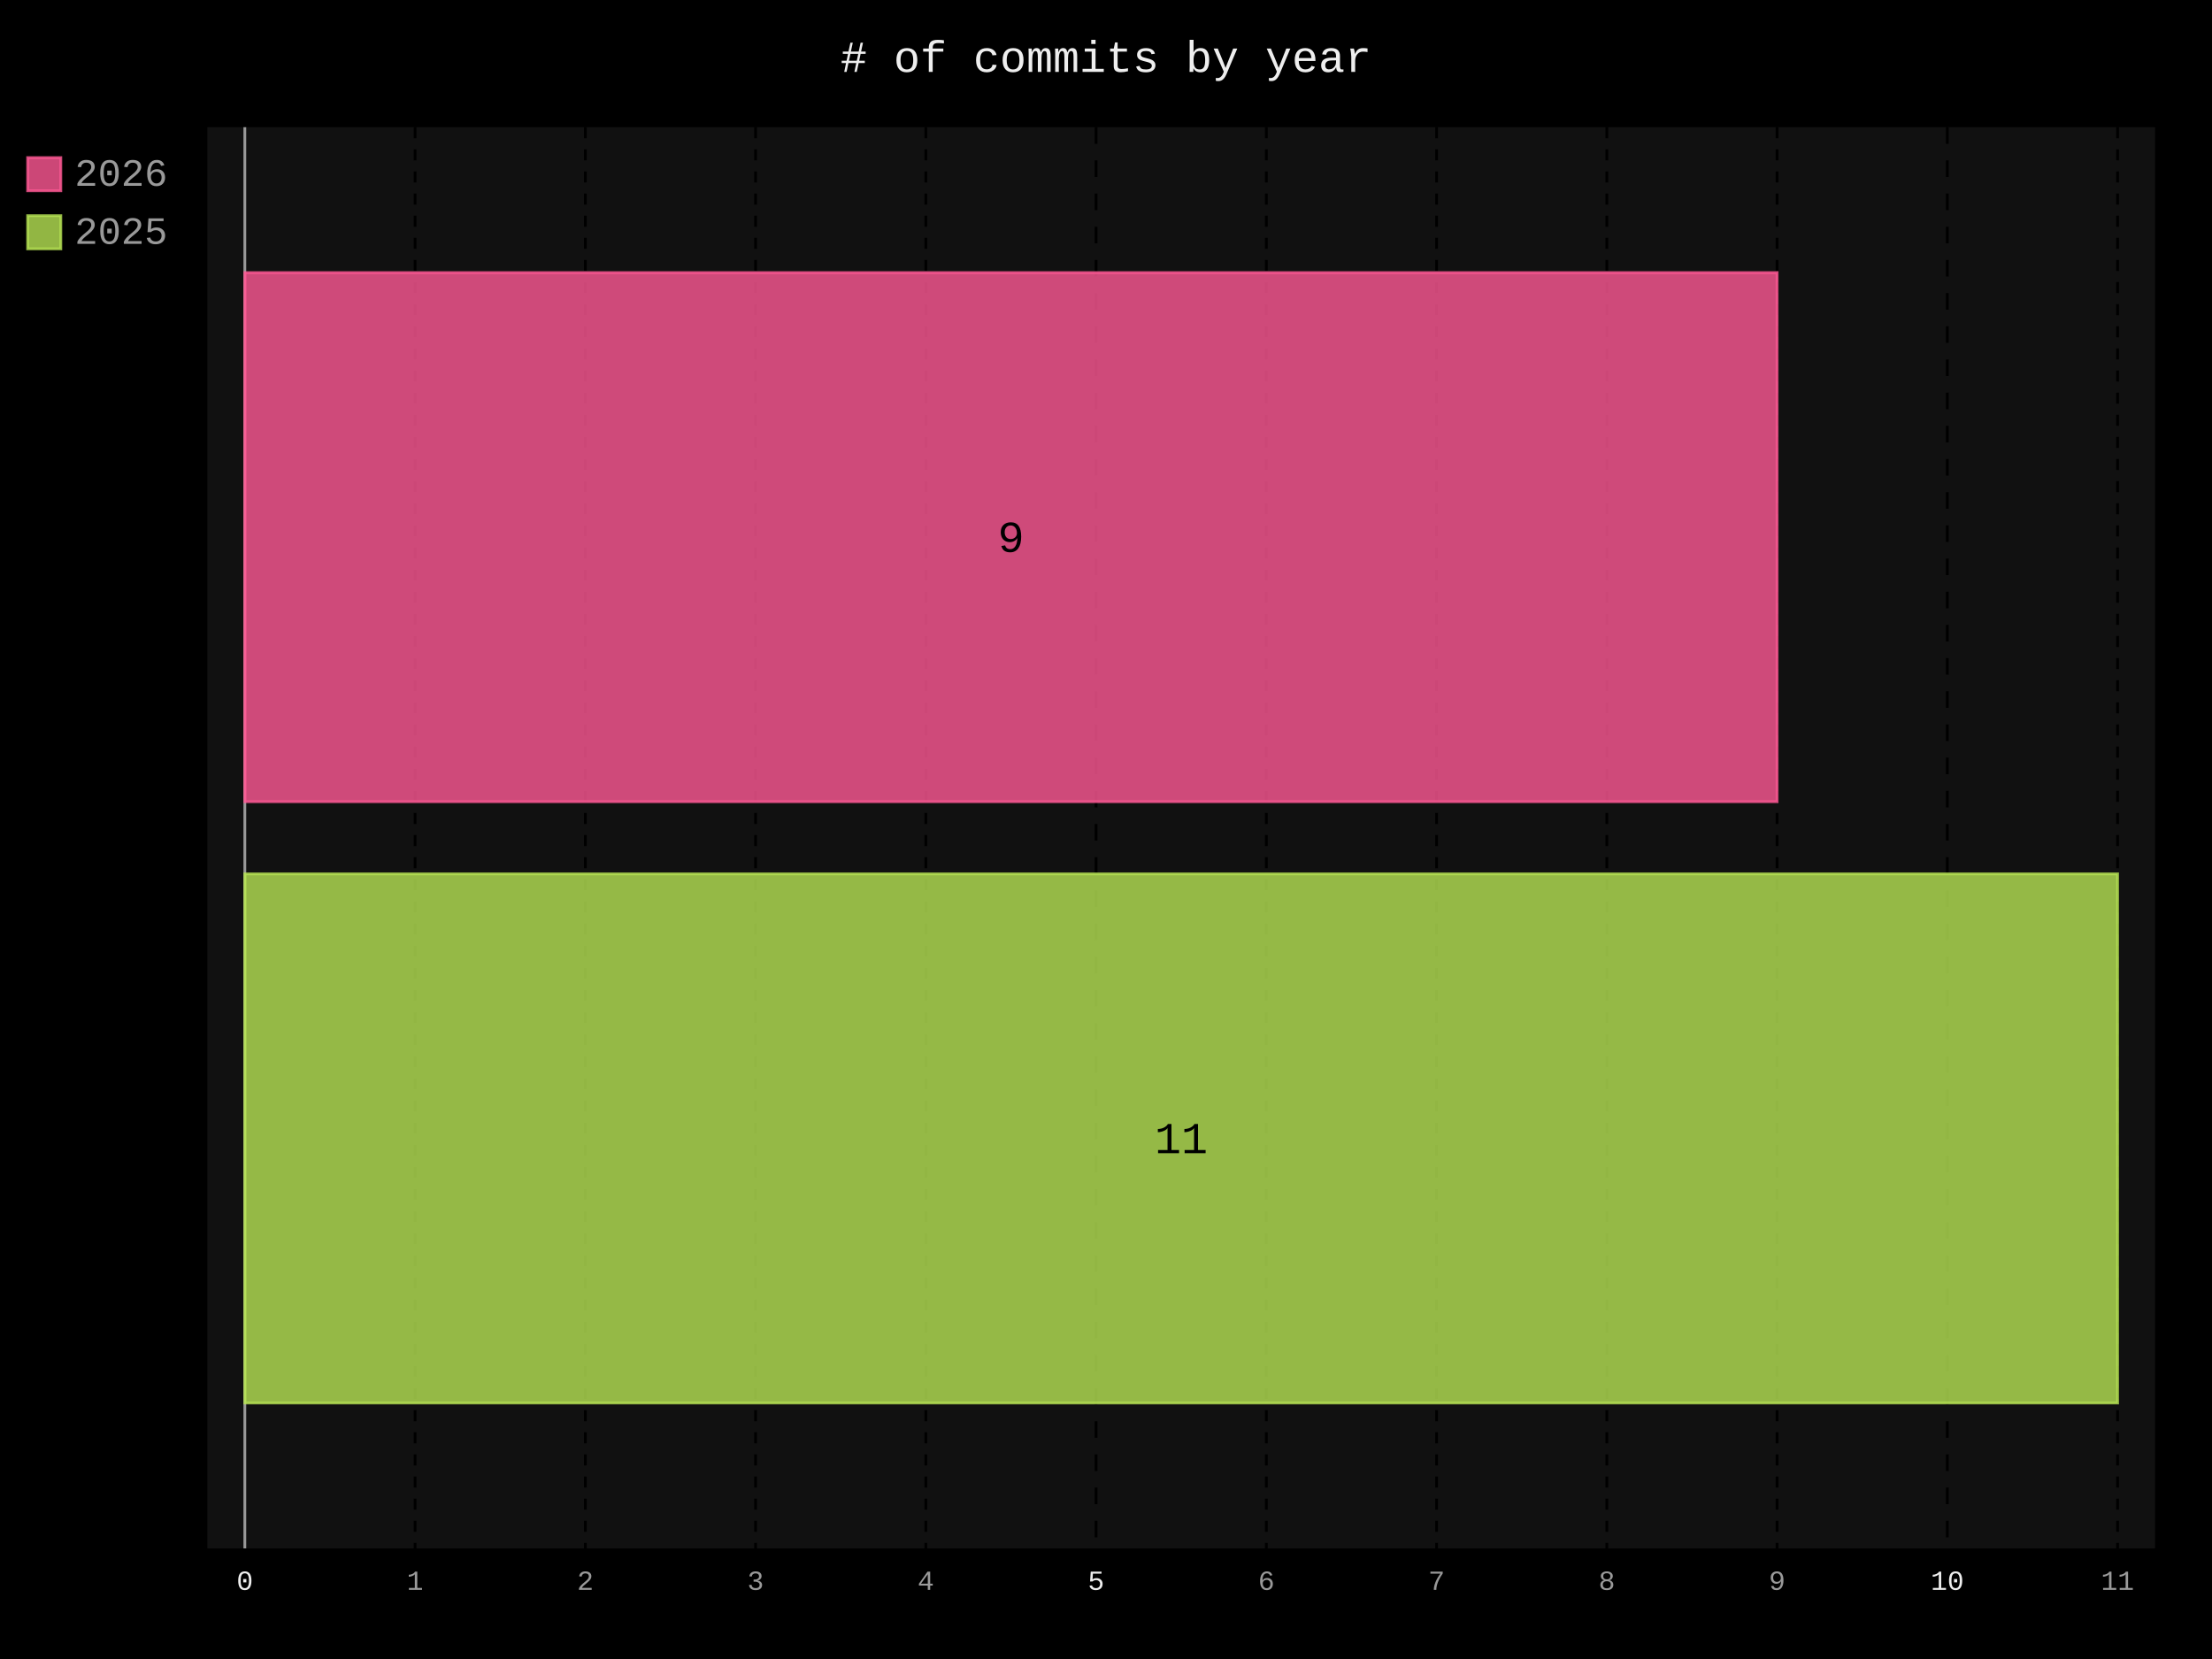
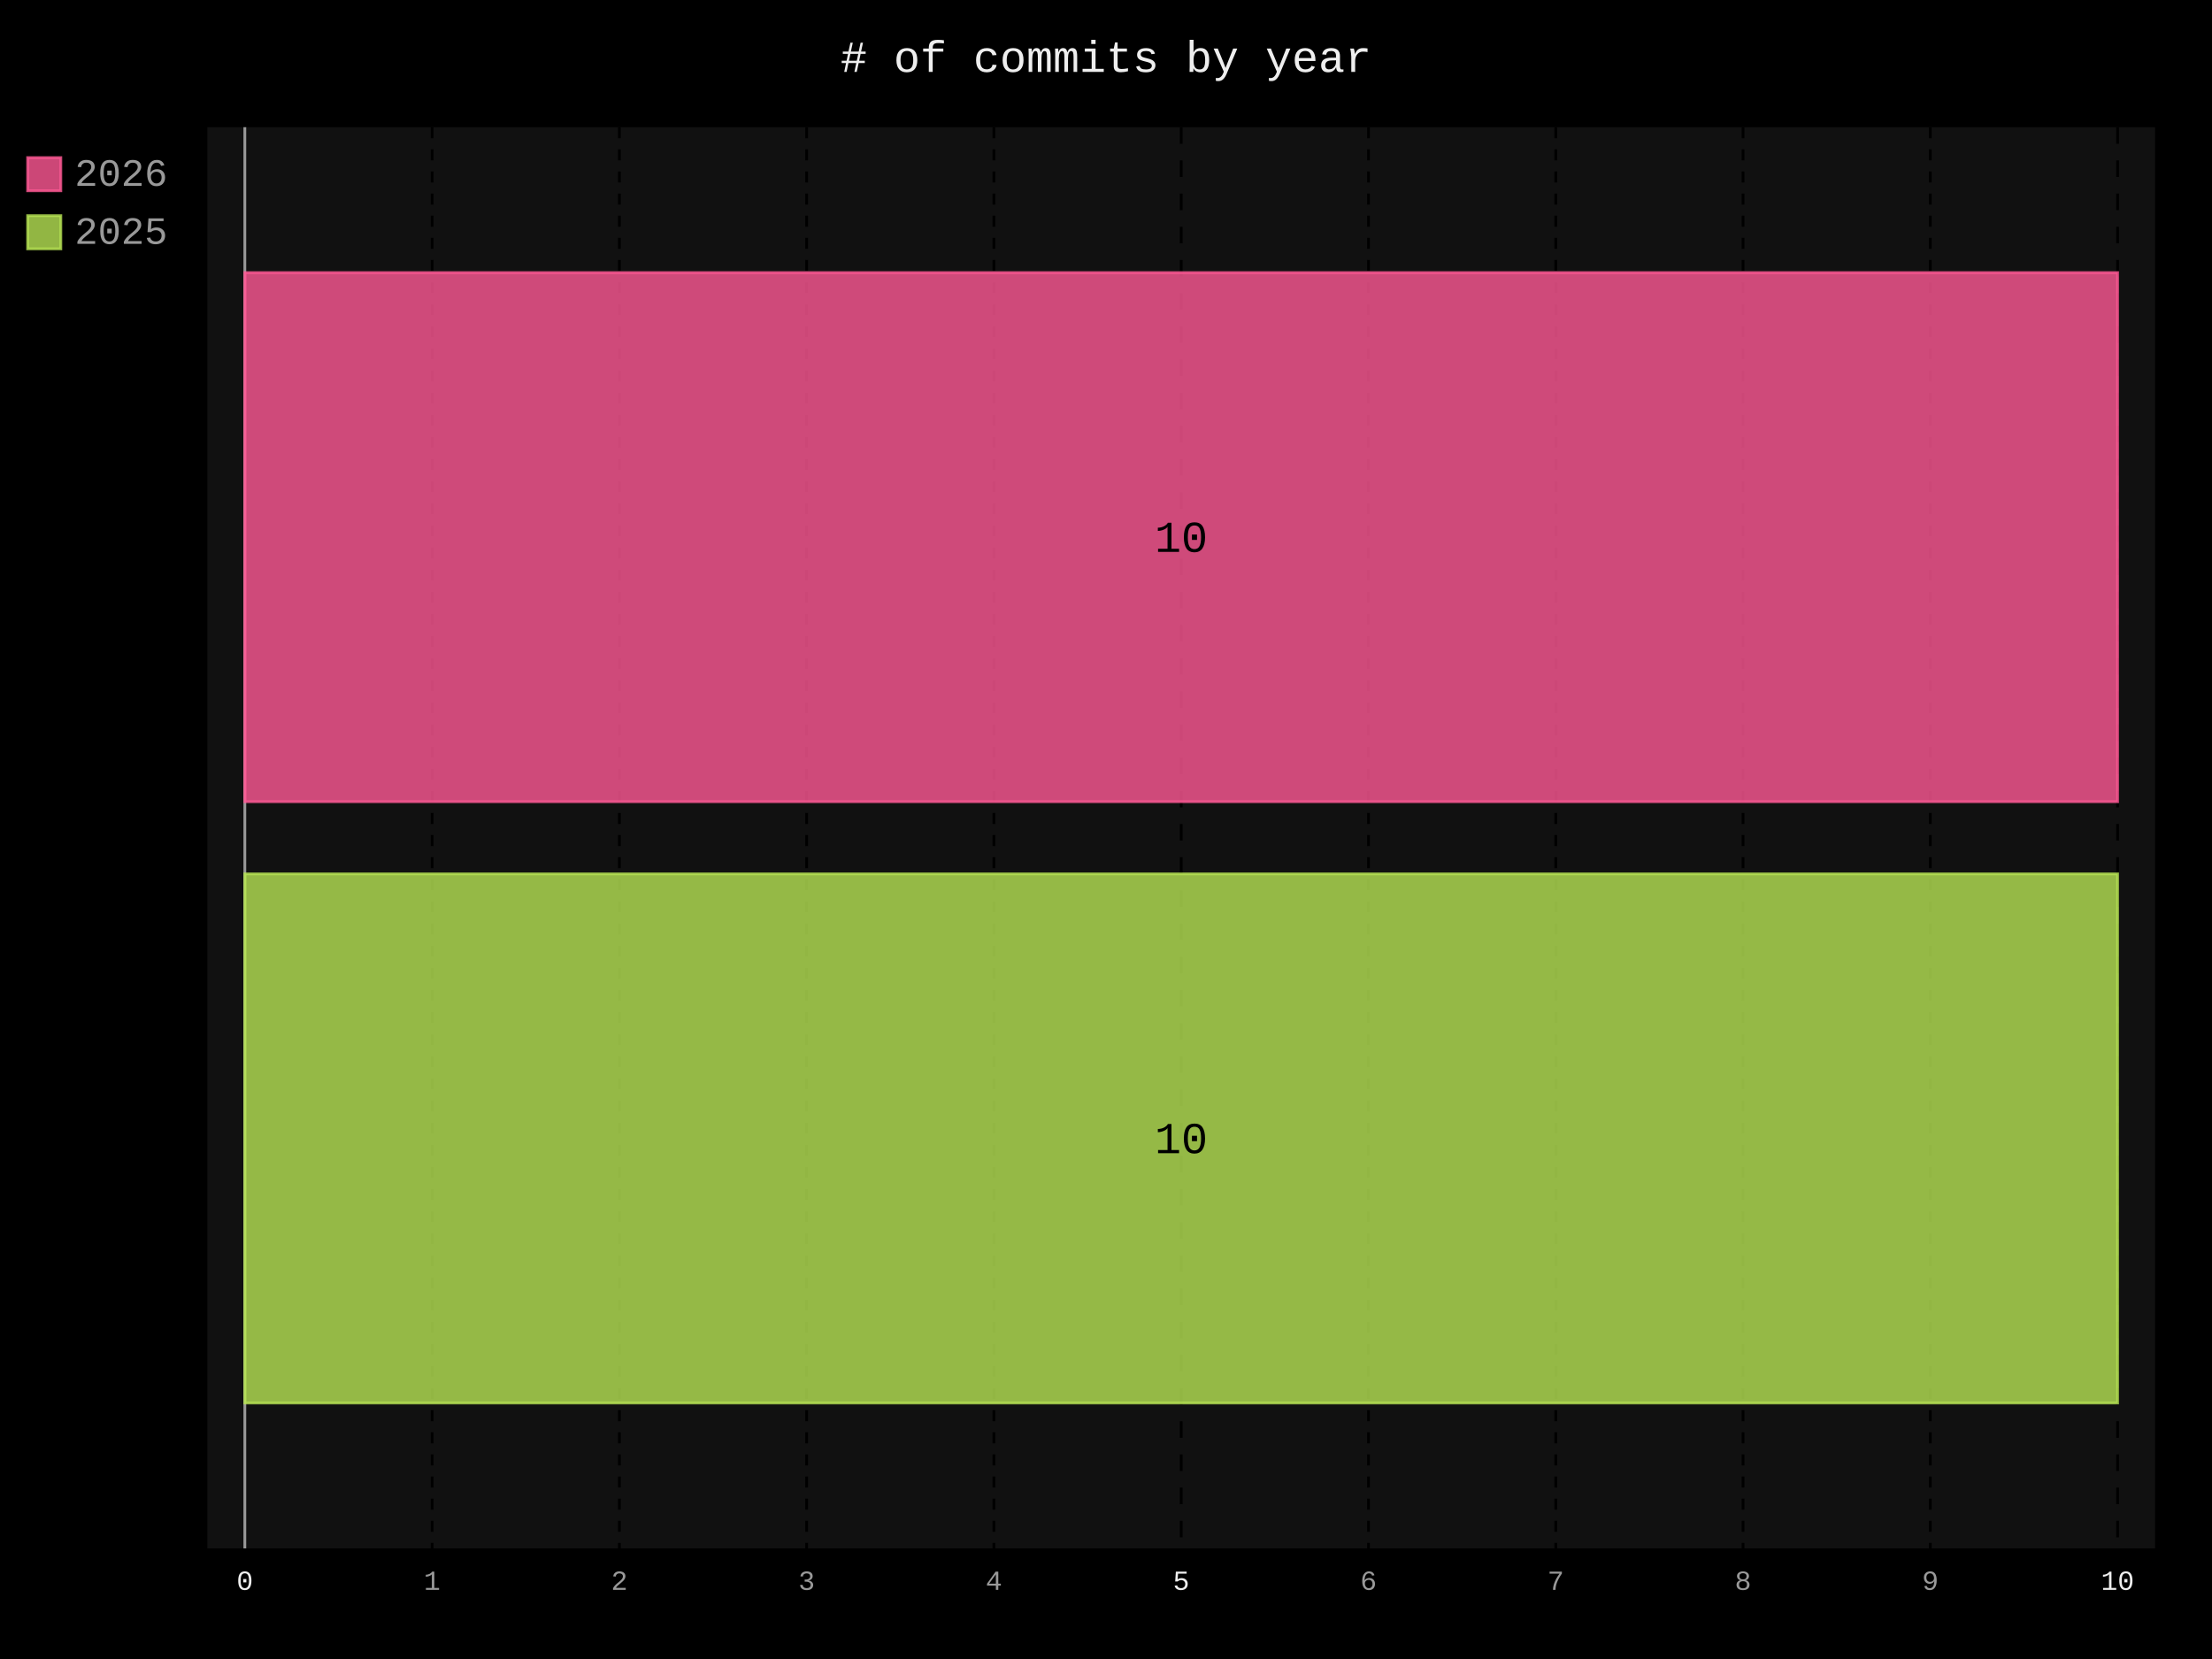
- <svg xmlns="http://www.w3.org/2000/svg" id="chart-e7989148-aefa-43cf-b8de-1cfabf171e08" class="pygal-chart" viewBox="0 0 800 600">
+ <svg xmlns="http://www.w3.org/2000/svg" id="chart-ea786a8c-f6a4-472b-bee9-8da7c95b2c52" class="pygal-chart" viewBox="0 0 800 600">
  <defs>
-     <style type="text/css">#chart-e7989148-aefa-43cf-b8de-1cfabf171e08{-webkit-user-select:none;-webkit-font-smoothing:antialiased;font-family:Consolas,"Liberation Mono",Menlo,Courier,monospace}#chart-e7989148-aefa-43cf-b8de-1cfabf171e08 .title{font-family:Consolas,"Liberation Mono",Menlo,Courier,monospace;font-size:16px}#chart-e7989148-aefa-43cf-b8de-1cfabf171e08 .legends .legend text{font-family:Consolas,"Liberation Mono",Menlo,Courier,monospace;font-size:14px}#chart-e7989148-aefa-43cf-b8de-1cfabf171e08 .axis text{font-family:Consolas,"Liberation Mono",Menlo,Courier,monospace;font-size:10px}#chart-e7989148-aefa-43cf-b8de-1cfabf171e08 .axis text.major{font-family:Consolas,"Liberation Mono",Menlo,Courier,monospace;font-size:10px}#chart-e7989148-aefa-43cf-b8de-1cfabf171e08 .text-overlay text.value{font-family:Consolas,"Liberation Mono",Menlo,Courier,monospace;font-size:16px}#chart-e7989148-aefa-43cf-b8de-1cfabf171e08 .text-overlay text.label{font-family:Consolas,"Liberation Mono",Menlo,Courier,monospace;font-size:10px}#chart-e7989148-aefa-43cf-b8de-1cfabf171e08 .tooltip{font-family:Consolas,"Liberation Mono",Menlo,Courier,monospace;font-size:14px}#chart-e7989148-aefa-43cf-b8de-1cfabf171e08 text.no_data{font-family:Consolas,"Liberation Mono",Menlo,Courier,monospace;font-size:64px}
- #chart-e7989148-aefa-43cf-b8de-1cfabf171e08{background-color:black}#chart-e7989148-aefa-43cf-b8de-1cfabf171e08 path,#chart-e7989148-aefa-43cf-b8de-1cfabf171e08 line,#chart-e7989148-aefa-43cf-b8de-1cfabf171e08 rect,#chart-e7989148-aefa-43cf-b8de-1cfabf171e08 circle{-webkit-transition:250ms;-moz-transition:250ms;transition:250ms}#chart-e7989148-aefa-43cf-b8de-1cfabf171e08 .graph &gt; .background{fill:black}#chart-e7989148-aefa-43cf-b8de-1cfabf171e08 .plot &gt; .background{fill:#111}#chart-e7989148-aefa-43cf-b8de-1cfabf171e08 .graph{fill:#999}#chart-e7989148-aefa-43cf-b8de-1cfabf171e08 text.no_data{fill:#eee}#chart-e7989148-aefa-43cf-b8de-1cfabf171e08 .title{fill:#eee}#chart-e7989148-aefa-43cf-b8de-1cfabf171e08 .legends .legend text{fill:#999}#chart-e7989148-aefa-43cf-b8de-1cfabf171e08 .legends .legend:hover text{fill:#eee}#chart-e7989148-aefa-43cf-b8de-1cfabf171e08 .axis .line{stroke:#eee}#chart-e7989148-aefa-43cf-b8de-1cfabf171e08 .axis .guide.line{stroke:#555}#chart-e7989148-aefa-43cf-b8de-1cfabf171e08 .axis .major.line{stroke:#999}#chart-e7989148-aefa-43cf-b8de-1cfabf171e08 .axis text.major{fill:#eee}#chart-e7989148-aefa-43cf-b8de-1cfabf171e08 .axis.y .guides:hover .guide.line,#chart-e7989148-aefa-43cf-b8de-1cfabf171e08 .line-graph .axis.x .guides:hover .guide.line,#chart-e7989148-aefa-43cf-b8de-1cfabf171e08 .stackedline-graph .axis.x .guides:hover .guide.line,#chart-e7989148-aefa-43cf-b8de-1cfabf171e08 .xy-graph .axis.x .guides:hover .guide.line{stroke:#eee}#chart-e7989148-aefa-43cf-b8de-1cfabf171e08 .axis .guides:hover text{fill:#eee}#chart-e7989148-aefa-43cf-b8de-1cfabf171e08 .reactive{fill-opacity:.8;stroke-opacity:.8;stroke-width:1}#chart-e7989148-aefa-43cf-b8de-1cfabf171e08 .ci{stroke:#999}#chart-e7989148-aefa-43cf-b8de-1cfabf171e08 .reactive.active,#chart-e7989148-aefa-43cf-b8de-1cfabf171e08 .active .reactive{fill-opacity:.4;stroke-opacity:.9;stroke-width:4}#chart-e7989148-aefa-43cf-b8de-1cfabf171e08 .ci .reactive.active{stroke-width:1.5}#chart-e7989148-aefa-43cf-b8de-1cfabf171e08 .series text{fill:#eee}#chart-e7989148-aefa-43cf-b8de-1cfabf171e08 .tooltip rect{fill:#111;stroke:#eee;-webkit-transition:opacity 250ms;-moz-transition:opacity 250ms;transition:opacity 250ms}#chart-e7989148-aefa-43cf-b8de-1cfabf171e08 .tooltip .label{fill:#999}#chart-e7989148-aefa-43cf-b8de-1cfabf171e08 .tooltip .label{fill:#999}#chart-e7989148-aefa-43cf-b8de-1cfabf171e08 .tooltip .legend{font-size:.8em;fill:#555}#chart-e7989148-aefa-43cf-b8de-1cfabf171e08 .tooltip .x_label{font-size:.6em;fill:#eee}#chart-e7989148-aefa-43cf-b8de-1cfabf171e08 .tooltip .xlink{font-size:.5em;text-decoration:underline}#chart-e7989148-aefa-43cf-b8de-1cfabf171e08 .tooltip .value{font-size:1.5em}#chart-e7989148-aefa-43cf-b8de-1cfabf171e08 .bound{font-size:.5em}#chart-e7989148-aefa-43cf-b8de-1cfabf171e08 .max-value{font-size:.75em;fill:#555}#chart-e7989148-aefa-43cf-b8de-1cfabf171e08 .map-element{fill:#111;stroke:#555 !important}#chart-e7989148-aefa-43cf-b8de-1cfabf171e08 .map-element .reactive{fill-opacity:inherit;stroke-opacity:inherit}#chart-e7989148-aefa-43cf-b8de-1cfabf171e08 .color-0,#chart-e7989148-aefa-43cf-b8de-1cfabf171e08 .color-0 a:visited{stroke:#ff5995;fill:#ff5995}#chart-e7989148-aefa-43cf-b8de-1cfabf171e08 .color-1,#chart-e7989148-aefa-43cf-b8de-1cfabf171e08 .color-1 a:visited{stroke:#b6e354;fill:#b6e354}#chart-e7989148-aefa-43cf-b8de-1cfabf171e08 .text-overlay .color-0 text{fill:black}#chart-e7989148-aefa-43cf-b8de-1cfabf171e08 .text-overlay .color-1 text{fill:black}
- #chart-e7989148-aefa-43cf-b8de-1cfabf171e08 text.no_data{text-anchor:middle}#chart-e7989148-aefa-43cf-b8de-1cfabf171e08 .guide.line{fill:none}#chart-e7989148-aefa-43cf-b8de-1cfabf171e08 .centered{text-anchor:middle}#chart-e7989148-aefa-43cf-b8de-1cfabf171e08 .title{text-anchor:middle}#chart-e7989148-aefa-43cf-b8de-1cfabf171e08 .legends .legend text{fill-opacity:1}#chart-e7989148-aefa-43cf-b8de-1cfabf171e08 .axis.x text{text-anchor:middle}#chart-e7989148-aefa-43cf-b8de-1cfabf171e08 .axis.x:not(.web) text[transform]{text-anchor:start}#chart-e7989148-aefa-43cf-b8de-1cfabf171e08 .axis.x:not(.web) text[transform].backwards{text-anchor:end}#chart-e7989148-aefa-43cf-b8de-1cfabf171e08 .axis.y text{text-anchor:end}#chart-e7989148-aefa-43cf-b8de-1cfabf171e08 .axis.y text[transform].backwards{text-anchor:start}#chart-e7989148-aefa-43cf-b8de-1cfabf171e08 .axis.y2 text{text-anchor:start}#chart-e7989148-aefa-43cf-b8de-1cfabf171e08 .axis.y2 text[transform].backwards{text-anchor:end}#chart-e7989148-aefa-43cf-b8de-1cfabf171e08 .axis .guide.line{stroke-dasharray:4,4;stroke:black}#chart-e7989148-aefa-43cf-b8de-1cfabf171e08 .axis .major.guide.line{stroke-dasharray:6,6;stroke:black}#chart-e7989148-aefa-43cf-b8de-1cfabf171e08 .horizontal .axis.y .guide.line,#chart-e7989148-aefa-43cf-b8de-1cfabf171e08 .horizontal .axis.y2 .guide.line,#chart-e7989148-aefa-43cf-b8de-1cfabf171e08 .vertical .axis.x .guide.line{opacity:0}#chart-e7989148-aefa-43cf-b8de-1cfabf171e08 .horizontal .axis.always_show .guide.line,#chart-e7989148-aefa-43cf-b8de-1cfabf171e08 .vertical .axis.always_show .guide.line{opacity:1 !important}#chart-e7989148-aefa-43cf-b8de-1cfabf171e08 .axis.y .guides:hover .guide.line,#chart-e7989148-aefa-43cf-b8de-1cfabf171e08 .axis.y2 .guides:hover .guide.line,#chart-e7989148-aefa-43cf-b8de-1cfabf171e08 .axis.x .guides:hover .guide.line{opacity:1}#chart-e7989148-aefa-43cf-b8de-1cfabf171e08 .axis .guides:hover text{opacity:1}#chart-e7989148-aefa-43cf-b8de-1cfabf171e08 .nofill{fill:none}#chart-e7989148-aefa-43cf-b8de-1cfabf171e08 .subtle-fill{fill-opacity:.2}#chart-e7989148-aefa-43cf-b8de-1cfabf171e08 .dot{stroke-width:1px;fill-opacity:1;stroke-opacity:1}#chart-e7989148-aefa-43cf-b8de-1cfabf171e08 .dot.active{stroke-width:5px}#chart-e7989148-aefa-43cf-b8de-1cfabf171e08 .dot.negative{fill:transparent}#chart-e7989148-aefa-43cf-b8de-1cfabf171e08 text,#chart-e7989148-aefa-43cf-b8de-1cfabf171e08 tspan{stroke:none !important}#chart-e7989148-aefa-43cf-b8de-1cfabf171e08 .series text.active{opacity:1}#chart-e7989148-aefa-43cf-b8de-1cfabf171e08 .tooltip rect{fill-opacity:.95;stroke-width:.5}#chart-e7989148-aefa-43cf-b8de-1cfabf171e08 .tooltip text{fill-opacity:1}#chart-e7989148-aefa-43cf-b8de-1cfabf171e08 .showable{visibility:hidden}#chart-e7989148-aefa-43cf-b8de-1cfabf171e08 .showable.shown{visibility:visible}#chart-e7989148-aefa-43cf-b8de-1cfabf171e08 .gauge-background{fill:rgba(229,229,229,1);stroke:none}#chart-e7989148-aefa-43cf-b8de-1cfabf171e08 .bg-lines{stroke:black;stroke-width:2px}</style>
+     <style type="text/css">#chart-ea786a8c-f6a4-472b-bee9-8da7c95b2c52{-webkit-user-select:none;-webkit-font-smoothing:antialiased;font-family:Consolas,"Liberation Mono",Menlo,Courier,monospace}#chart-ea786a8c-f6a4-472b-bee9-8da7c95b2c52 .title{font-family:Consolas,"Liberation Mono",Menlo,Courier,monospace;font-size:16px}#chart-ea786a8c-f6a4-472b-bee9-8da7c95b2c52 .legends .legend text{font-family:Consolas,"Liberation Mono",Menlo,Courier,monospace;font-size:14px}#chart-ea786a8c-f6a4-472b-bee9-8da7c95b2c52 .axis text{font-family:Consolas,"Liberation Mono",Menlo,Courier,monospace;font-size:10px}#chart-ea786a8c-f6a4-472b-bee9-8da7c95b2c52 .axis text.major{font-family:Consolas,"Liberation Mono",Menlo,Courier,monospace;font-size:10px}#chart-ea786a8c-f6a4-472b-bee9-8da7c95b2c52 .text-overlay text.value{font-family:Consolas,"Liberation Mono",Menlo,Courier,monospace;font-size:16px}#chart-ea786a8c-f6a4-472b-bee9-8da7c95b2c52 .text-overlay text.label{font-family:Consolas,"Liberation Mono",Menlo,Courier,monospace;font-size:10px}#chart-ea786a8c-f6a4-472b-bee9-8da7c95b2c52 .tooltip{font-family:Consolas,"Liberation Mono",Menlo,Courier,monospace;font-size:14px}#chart-ea786a8c-f6a4-472b-bee9-8da7c95b2c52 text.no_data{font-family:Consolas,"Liberation Mono",Menlo,Courier,monospace;font-size:64px}
+ #chart-ea786a8c-f6a4-472b-bee9-8da7c95b2c52{background-color:black}#chart-ea786a8c-f6a4-472b-bee9-8da7c95b2c52 path,#chart-ea786a8c-f6a4-472b-bee9-8da7c95b2c52 line,#chart-ea786a8c-f6a4-472b-bee9-8da7c95b2c52 rect,#chart-ea786a8c-f6a4-472b-bee9-8da7c95b2c52 circle{-webkit-transition:250ms;-moz-transition:250ms;transition:250ms}#chart-ea786a8c-f6a4-472b-bee9-8da7c95b2c52 .graph &gt; .background{fill:black}#chart-ea786a8c-f6a4-472b-bee9-8da7c95b2c52 .plot &gt; .background{fill:#111}#chart-ea786a8c-f6a4-472b-bee9-8da7c95b2c52 .graph{fill:#999}#chart-ea786a8c-f6a4-472b-bee9-8da7c95b2c52 text.no_data{fill:#eee}#chart-ea786a8c-f6a4-472b-bee9-8da7c95b2c52 .title{fill:#eee}#chart-ea786a8c-f6a4-472b-bee9-8da7c95b2c52 .legends .legend text{fill:#999}#chart-ea786a8c-f6a4-472b-bee9-8da7c95b2c52 .legends .legend:hover text{fill:#eee}#chart-ea786a8c-f6a4-472b-bee9-8da7c95b2c52 .axis .line{stroke:#eee}#chart-ea786a8c-f6a4-472b-bee9-8da7c95b2c52 .axis .guide.line{stroke:#555}#chart-ea786a8c-f6a4-472b-bee9-8da7c95b2c52 .axis .major.line{stroke:#999}#chart-ea786a8c-f6a4-472b-bee9-8da7c95b2c52 .axis text.major{fill:#eee}#chart-ea786a8c-f6a4-472b-bee9-8da7c95b2c52 .axis.y .guides:hover .guide.line,#chart-ea786a8c-f6a4-472b-bee9-8da7c95b2c52 .line-graph .axis.x .guides:hover .guide.line,#chart-ea786a8c-f6a4-472b-bee9-8da7c95b2c52 .stackedline-graph .axis.x .guides:hover .guide.line,#chart-ea786a8c-f6a4-472b-bee9-8da7c95b2c52 .xy-graph .axis.x .guides:hover .guide.line{stroke:#eee}#chart-ea786a8c-f6a4-472b-bee9-8da7c95b2c52 .axis .guides:hover text{fill:#eee}#chart-ea786a8c-f6a4-472b-bee9-8da7c95b2c52 .reactive{fill-opacity:.8;stroke-opacity:.8;stroke-width:1}#chart-ea786a8c-f6a4-472b-bee9-8da7c95b2c52 .ci{stroke:#999}#chart-ea786a8c-f6a4-472b-bee9-8da7c95b2c52 .reactive.active,#chart-ea786a8c-f6a4-472b-bee9-8da7c95b2c52 .active .reactive{fill-opacity:.4;stroke-opacity:.9;stroke-width:4}#chart-ea786a8c-f6a4-472b-bee9-8da7c95b2c52 .ci .reactive.active{stroke-width:1.5}#chart-ea786a8c-f6a4-472b-bee9-8da7c95b2c52 .series text{fill:#eee}#chart-ea786a8c-f6a4-472b-bee9-8da7c95b2c52 .tooltip rect{fill:#111;stroke:#eee;-webkit-transition:opacity 250ms;-moz-transition:opacity 250ms;transition:opacity 250ms}#chart-ea786a8c-f6a4-472b-bee9-8da7c95b2c52 .tooltip .label{fill:#999}#chart-ea786a8c-f6a4-472b-bee9-8da7c95b2c52 .tooltip .label{fill:#999}#chart-ea786a8c-f6a4-472b-bee9-8da7c95b2c52 .tooltip .legend{font-size:.8em;fill:#555}#chart-ea786a8c-f6a4-472b-bee9-8da7c95b2c52 .tooltip .x_label{font-size:.6em;fill:#eee}#chart-ea786a8c-f6a4-472b-bee9-8da7c95b2c52 .tooltip .xlink{font-size:.5em;text-decoration:underline}#chart-ea786a8c-f6a4-472b-bee9-8da7c95b2c52 .tooltip .value{font-size:1.5em}#chart-ea786a8c-f6a4-472b-bee9-8da7c95b2c52 .bound{font-size:.5em}#chart-ea786a8c-f6a4-472b-bee9-8da7c95b2c52 .max-value{font-size:.75em;fill:#555}#chart-ea786a8c-f6a4-472b-bee9-8da7c95b2c52 .map-element{fill:#111;stroke:#555 !important}#chart-ea786a8c-f6a4-472b-bee9-8da7c95b2c52 .map-element .reactive{fill-opacity:inherit;stroke-opacity:inherit}#chart-ea786a8c-f6a4-472b-bee9-8da7c95b2c52 .color-0,#chart-ea786a8c-f6a4-472b-bee9-8da7c95b2c52 .color-0 a:visited{stroke:#ff5995;fill:#ff5995}#chart-ea786a8c-f6a4-472b-bee9-8da7c95b2c52 .color-1,#chart-ea786a8c-f6a4-472b-bee9-8da7c95b2c52 .color-1 a:visited{stroke:#b6e354;fill:#b6e354}#chart-ea786a8c-f6a4-472b-bee9-8da7c95b2c52 .text-overlay .color-0 text{fill:black}#chart-ea786a8c-f6a4-472b-bee9-8da7c95b2c52 .text-overlay .color-1 text{fill:black}
+ #chart-ea786a8c-f6a4-472b-bee9-8da7c95b2c52 text.no_data{text-anchor:middle}#chart-ea786a8c-f6a4-472b-bee9-8da7c95b2c52 .guide.line{fill:none}#chart-ea786a8c-f6a4-472b-bee9-8da7c95b2c52 .centered{text-anchor:middle}#chart-ea786a8c-f6a4-472b-bee9-8da7c95b2c52 .title{text-anchor:middle}#chart-ea786a8c-f6a4-472b-bee9-8da7c95b2c52 .legends .legend text{fill-opacity:1}#chart-ea786a8c-f6a4-472b-bee9-8da7c95b2c52 .axis.x text{text-anchor:middle}#chart-ea786a8c-f6a4-472b-bee9-8da7c95b2c52 .axis.x:not(.web) text[transform]{text-anchor:start}#chart-ea786a8c-f6a4-472b-bee9-8da7c95b2c52 .axis.x:not(.web) text[transform].backwards{text-anchor:end}#chart-ea786a8c-f6a4-472b-bee9-8da7c95b2c52 .axis.y text{text-anchor:end}#chart-ea786a8c-f6a4-472b-bee9-8da7c95b2c52 .axis.y text[transform].backwards{text-anchor:start}#chart-ea786a8c-f6a4-472b-bee9-8da7c95b2c52 .axis.y2 text{text-anchor:start}#chart-ea786a8c-f6a4-472b-bee9-8da7c95b2c52 .axis.y2 text[transform].backwards{text-anchor:end}#chart-ea786a8c-f6a4-472b-bee9-8da7c95b2c52 .axis .guide.line{stroke-dasharray:4,4;stroke:black}#chart-ea786a8c-f6a4-472b-bee9-8da7c95b2c52 .axis .major.guide.line{stroke-dasharray:6,6;stroke:black}#chart-ea786a8c-f6a4-472b-bee9-8da7c95b2c52 .horizontal .axis.y .guide.line,#chart-ea786a8c-f6a4-472b-bee9-8da7c95b2c52 .horizontal .axis.y2 .guide.line,#chart-ea786a8c-f6a4-472b-bee9-8da7c95b2c52 .vertical .axis.x .guide.line{opacity:0}#chart-ea786a8c-f6a4-472b-bee9-8da7c95b2c52 .horizontal .axis.always_show .guide.line,#chart-ea786a8c-f6a4-472b-bee9-8da7c95b2c52 .vertical .axis.always_show .guide.line{opacity:1 !important}#chart-ea786a8c-f6a4-472b-bee9-8da7c95b2c52 .axis.y .guides:hover .guide.line,#chart-ea786a8c-f6a4-472b-bee9-8da7c95b2c52 .axis.y2 .guides:hover .guide.line,#chart-ea786a8c-f6a4-472b-bee9-8da7c95b2c52 .axis.x .guides:hover .guide.line{opacity:1}#chart-ea786a8c-f6a4-472b-bee9-8da7c95b2c52 .axis .guides:hover text{opacity:1}#chart-ea786a8c-f6a4-472b-bee9-8da7c95b2c52 .nofill{fill:none}#chart-ea786a8c-f6a4-472b-bee9-8da7c95b2c52 .subtle-fill{fill-opacity:.2}#chart-ea786a8c-f6a4-472b-bee9-8da7c95b2c52 .dot{stroke-width:1px;fill-opacity:1;stroke-opacity:1}#chart-ea786a8c-f6a4-472b-bee9-8da7c95b2c52 .dot.active{stroke-width:5px}#chart-ea786a8c-f6a4-472b-bee9-8da7c95b2c52 .dot.negative{fill:transparent}#chart-ea786a8c-f6a4-472b-bee9-8da7c95b2c52 text,#chart-ea786a8c-f6a4-472b-bee9-8da7c95b2c52 tspan{stroke:none !important}#chart-ea786a8c-f6a4-472b-bee9-8da7c95b2c52 .series text.active{opacity:1}#chart-ea786a8c-f6a4-472b-bee9-8da7c95b2c52 .tooltip rect{fill-opacity:.95;stroke-width:.5}#chart-ea786a8c-f6a4-472b-bee9-8da7c95b2c52 .tooltip text{fill-opacity:1}#chart-ea786a8c-f6a4-472b-bee9-8da7c95b2c52 .showable{visibility:hidden}#chart-ea786a8c-f6a4-472b-bee9-8da7c95b2c52 .showable.shown{visibility:visible}#chart-ea786a8c-f6a4-472b-bee9-8da7c95b2c52 .gauge-background{fill:rgba(229,229,229,1);stroke:none}#chart-ea786a8c-f6a4-472b-bee9-8da7c95b2c52 .bg-lines{stroke:black;stroke-width:2px}</style>
  </defs>
  <g class="graph horizontalbar-graph horizontal">
    <rect x="0" y="0" width="800" height="600" class="background" />
    <g transform="translate(75, 46)" class="plot">
      <rect x="0" y="0" width="704.4" height="514" class="background" />
      <g class="axis x always_show">
        <g class="guides">
          <path d="M13.546 0 v514" class="axis major line" />
          <text x="13.546" y="529.0" class="major">0</text>
        </g>
        <g class="guides">
-           <path d="M75.12 0 v514" class="guide line" />
-           <text x="75.12" y="529.0" class="">1</text>
+           <path d="M81.277 0 v514" class="guide line" />
+           <text x="81.277" y="529.0" class="">1</text>
        </g>
        <g class="guides">
-           <path d="M136.693 0 v514" class="guide line" />
-           <text x="136.693" y="529.0" class="">2</text>
+           <path d="M149.008 0 v514" class="guide line" />
+           <text x="149.008" y="529.0" class="">2</text>
        </g>
        <g class="guides">
-           <path d="M198.266 0 v514" class="guide line" />
-           <text x="198.266" y="529.0" class="">3</text>
+           <path d="M216.738 0 v514" class="guide line" />
+           <text x="216.738" y="529.0" class="">3</text>
        </g>
        <g class="guides">
-           <path d="M259.84 0 v514" class="guide line" />
-           <text x="259.84" y="529.0" class="">4</text>
+           <path d="M284.469 0 v514" class="guide line" />
+           <text x="284.469" y="529.0" class="">4</text>
        </g>
        <g class="guides">
-           <path d="M321.413 0 v514" class="major guide line" />
-           <text x="321.413" y="529.0" class="major">5</text>
+           <path d="M352.2 0 v514" class="major guide line" />
+           <text x="352.2" y="529.0" class="major">5</text>
        </g>
        <g class="guides">
-           <path d="M382.987 0 v514" class="guide line" />
-           <text x="382.987" y="529.0" class="">6</text>
+           <path d="M419.931 0 v514" class="guide line" />
+           <text x="419.931" y="529.0" class="">6</text>
        </g>
        <g class="guides">
-           <path d="M444.56 0 v514" class="guide line" />
-           <text x="444.56" y="529.0" class="">7</text>
+           <path d="M487.662 0 v514" class="guide line" />
+           <text x="487.662" y="529.0" class="">7</text>
        </g>
        <g class="guides">
-           <path d="M506.134 0 v514" class="guide line" />
-           <text x="506.134" y="529.0" class="">8</text>
+           <path d="M555.392 0 v514" class="guide line" />
+           <text x="555.392" y="529.0" class="">8</text>
        </g>
        <g class="guides">
-           <path d="M567.707 0 v514" class="guide line" />
-           <text x="567.707" y="529.0" class="">9</text>
+           <path d="M623.123 0 v514" class="guide line" />
+           <text x="623.123" y="529.0" class="">9</text>
        </g>
        <g class="guides">
-           <path d="M629.28 0 v514" class="major guide line" />
-           <text x="629.28" y="529.0" class="major">10</text>
-         </g>
-         <g class="guides">
-           <path d="M690.854 0 v514" class="guide line" />
-           <text x="690.854" y="529.0" class="">11</text>
+           <path d="M690.854 0 v514" class="major guide line" />
+           <text x="690.854" y="529.0" class="major">10</text>
        </g>
      </g>
      <g class="series serie-1 color-1">
        <g class="bars">
          <g class="bar">
            <rect x="13.546" y="270.048" rx="0" ry="0" width="677.308" height="191.366" class="rect reactive tooltip-trigger" />
          </g>
        </g>
      </g>
      <g class="series serie-0 color-0">
        <g class="bars">
          <g class="bar">
-             <rect x="13.546" y="52.586" rx="0" ry="0" width="554.161" height="191.366" class="rect reactive tooltip-trigger" />
+             <rect x="13.546" y="52.586" rx="0" ry="0" width="677.308" height="191.366" class="rect reactive tooltip-trigger" />
          </g>
        </g>
      </g>
    </g>
    <g class="titles">
      <text x="400.0" y="26" class="title plot_title"># of commits by year</text>
    </g>
    <g transform="translate(75, 46)" class="plot overlay">
      <g class="series serie-1 color-1" />
      <g class="series serie-0 color-0" />
    </g>
    <g transform="translate(75, 46)" class="plot text-overlay">
      <g class="series serie-1 color-1">
-         <text text-anchor="middle" x="352.2" y="371.064" class="value">11</text>
+         <text text-anchor="middle" x="352.2" y="371.064" class="value">10</text>
      </g>
      <g class="series serie-0 color-0">
-         <text text-anchor="middle" x="290.627" y="153.603" class="value">9</text>
+         <text text-anchor="middle" x="352.2" y="153.603" class="value">10</text>
      </g>
    </g>
    <g transform="translate(75, 46)" class="plot tooltip-overlay">
      <g transform="translate(0 0)" style="opacity: 0" class="tooltip">
        <rect rx="0" ry="0" width="0" height="0" class="tooltip-box" />
        <g class="text" />
      </g>
    </g>
    <g transform="translate(10, 56)" class="legends">
      <g id="activate-serie-0" class="legend reactive activate-serie">
        <rect x="0.0" y="1.0" width="12" height="12" class="color-0 reactive" />
        <text x="17.0" y="11.2">2026</text>
      </g>
      <g id="activate-serie-1" class="legend reactive activate-serie">
        <rect x="0.0" y="22.0" width="12" height="12" class="color-1 reactive" />
        <text x="17.0" y="32.2">2025</text>
      </g>
    </g>
    <g transform="translate(790, 56)" class="legends" />
  </g>
</svg>
